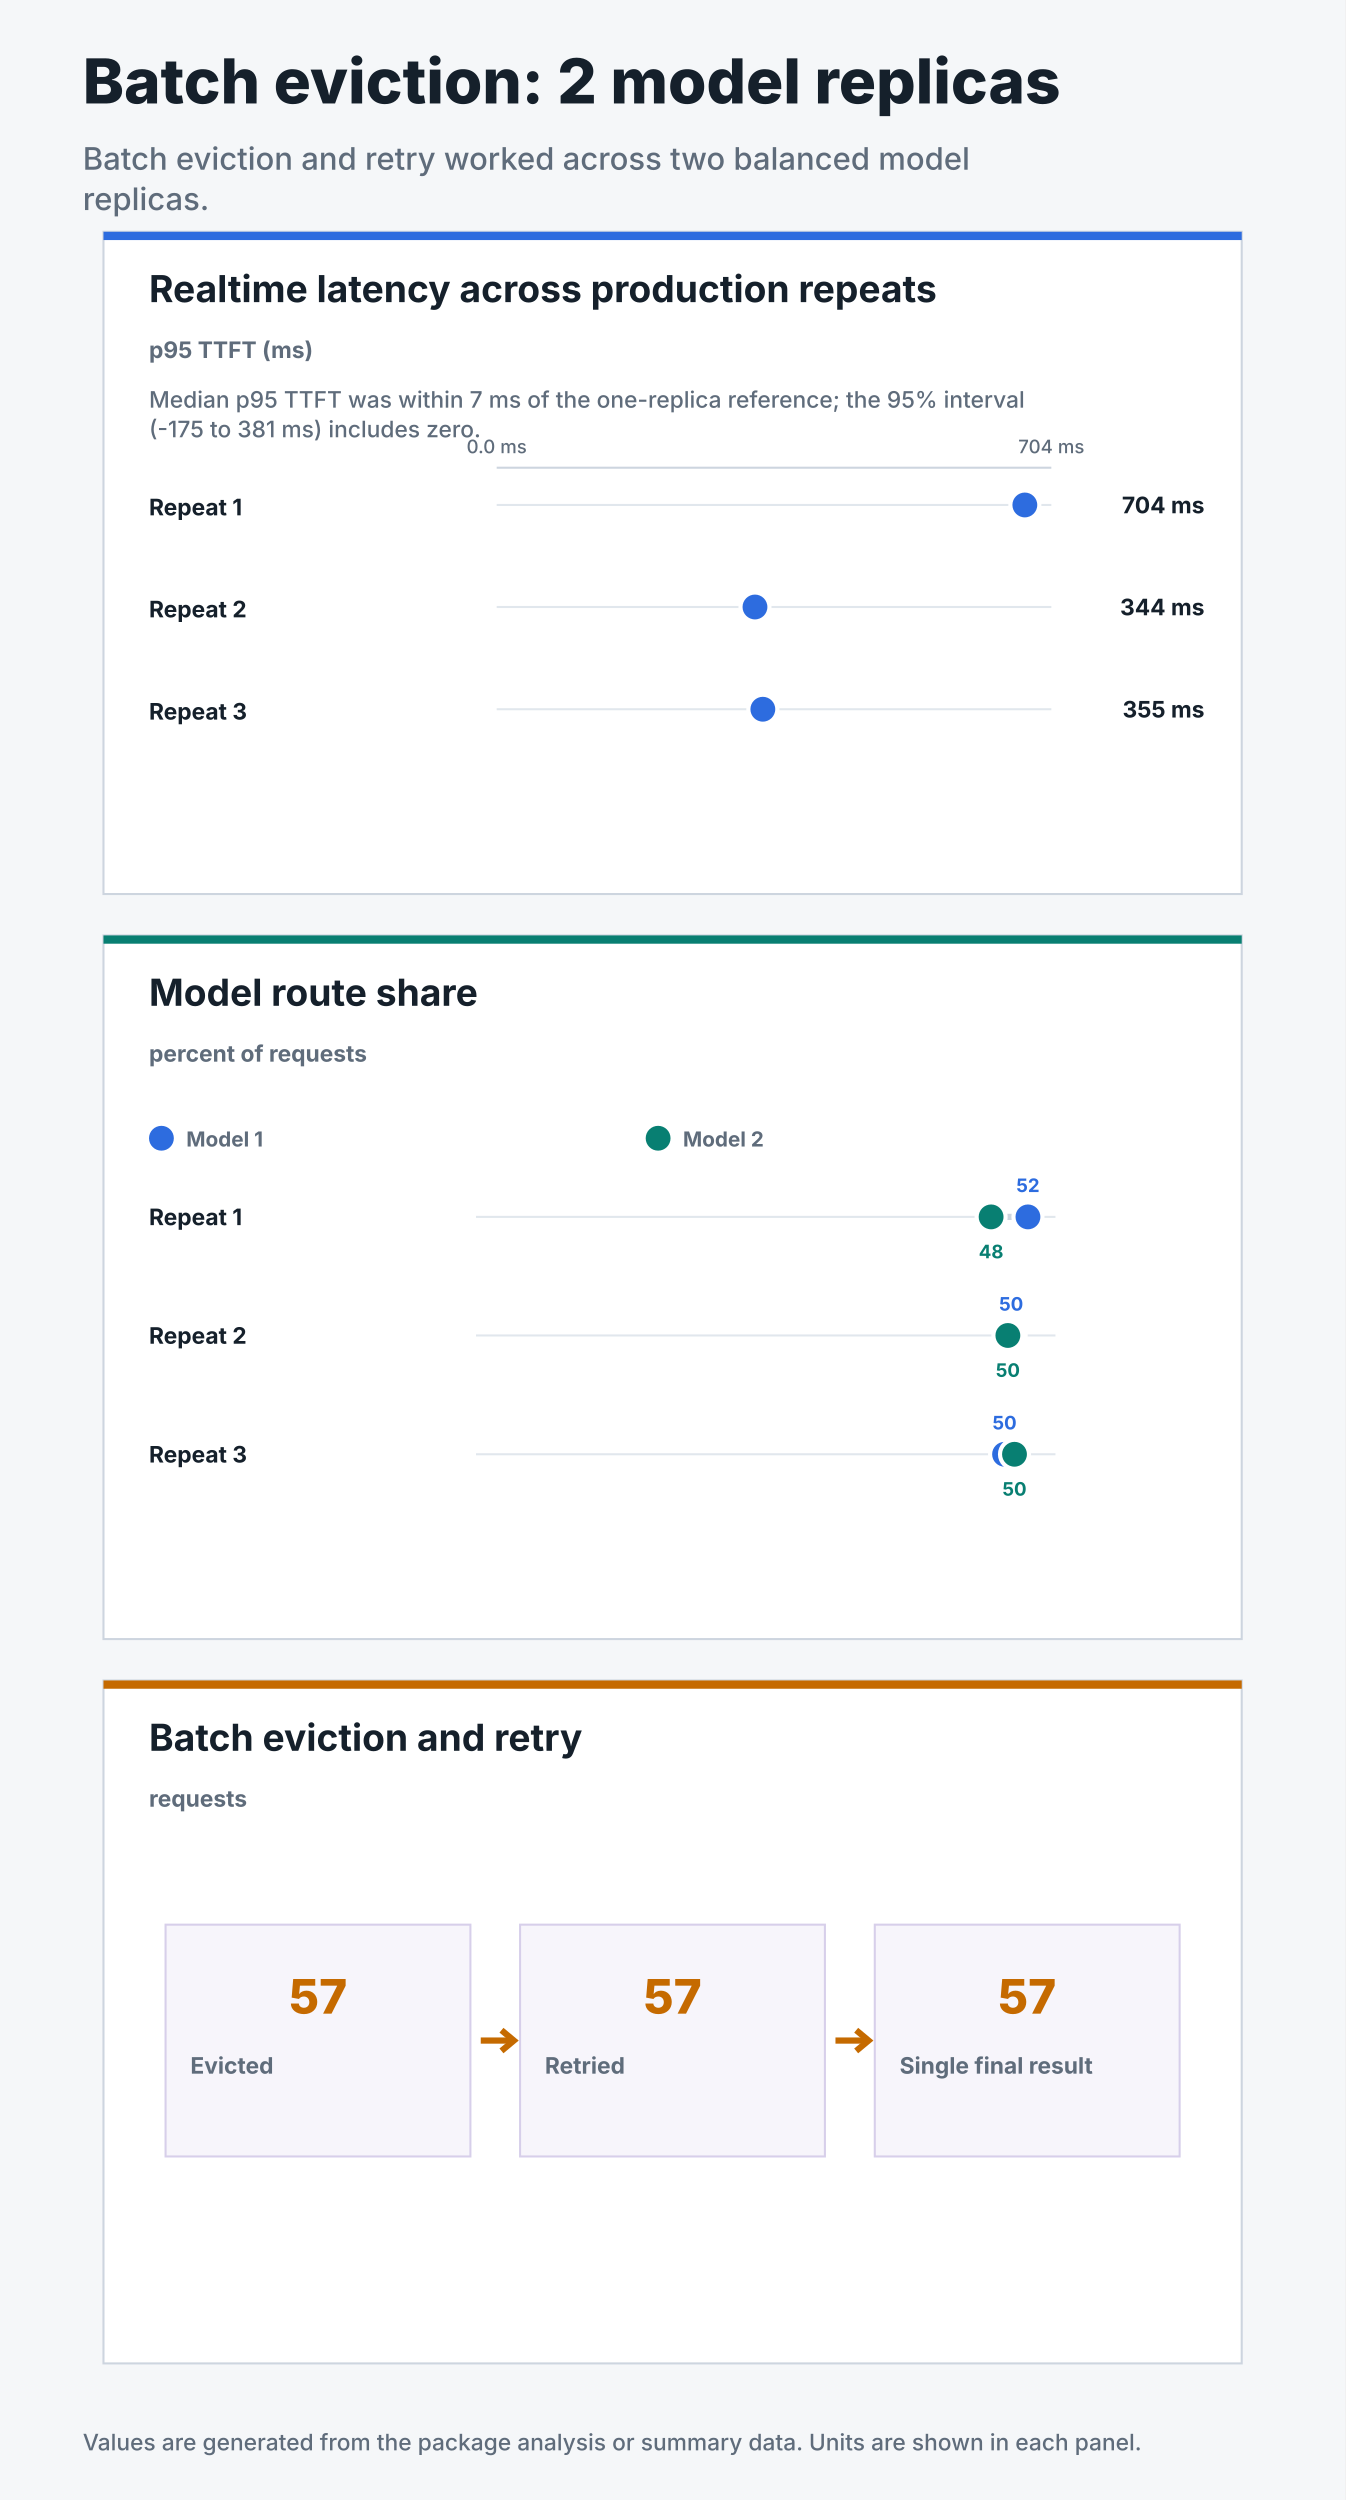
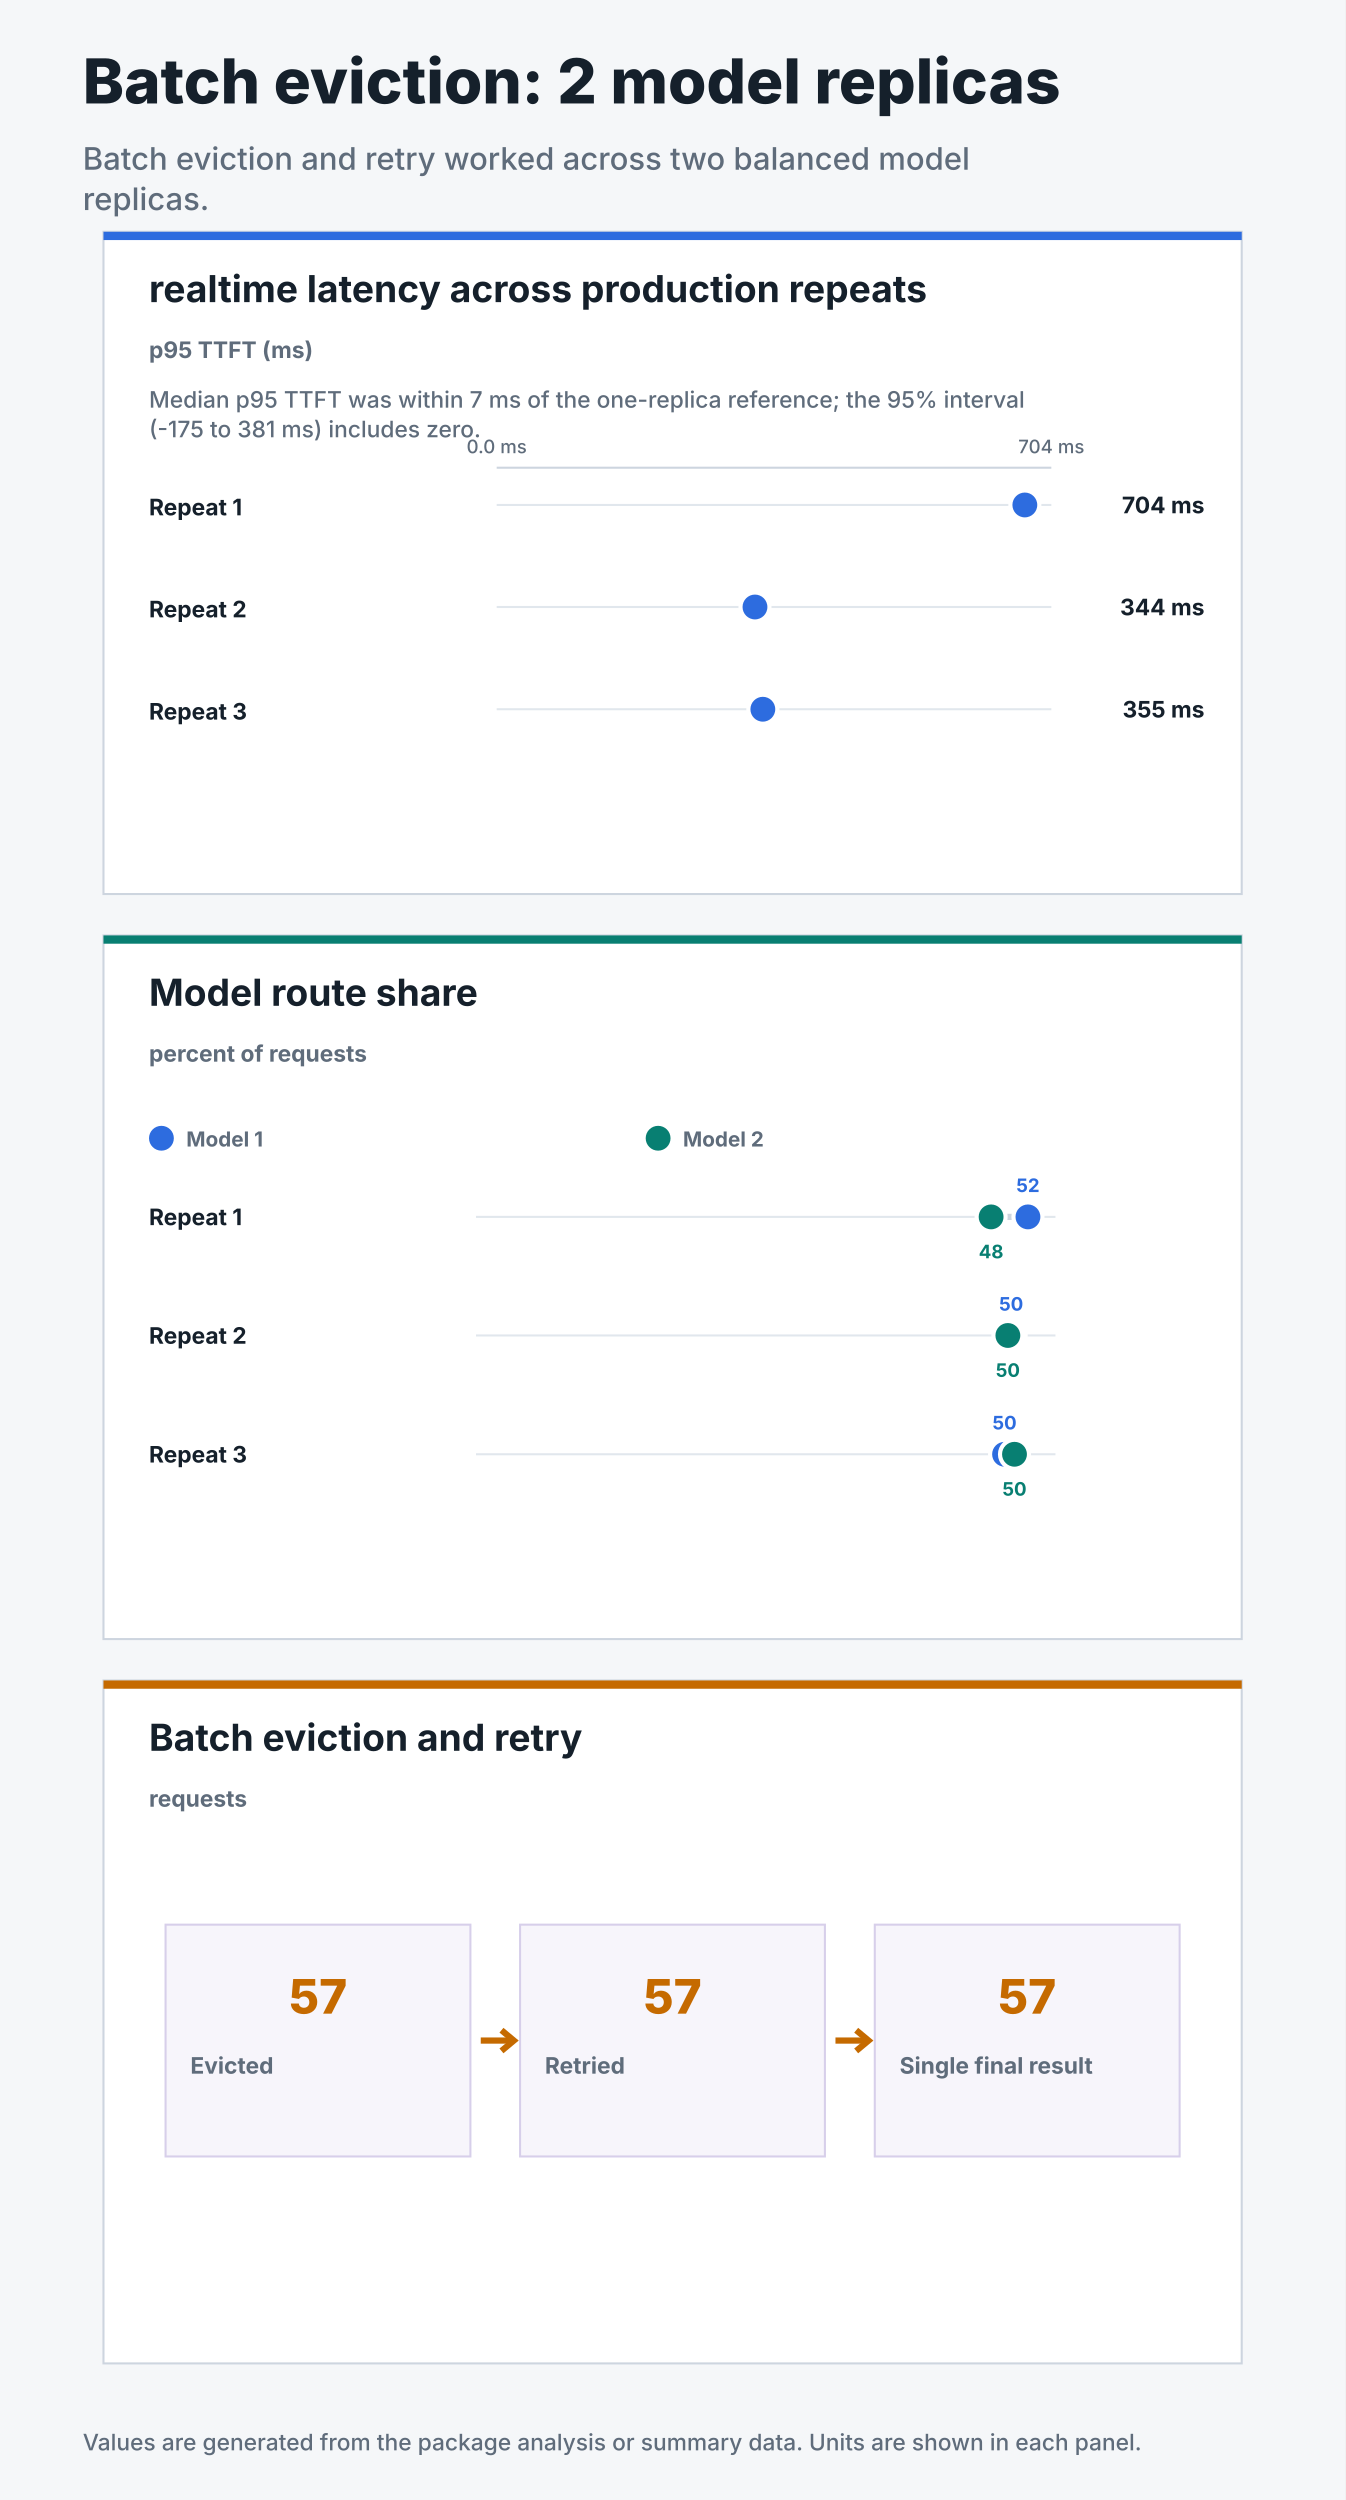
<svg xmlns="http://www.w3.org/2000/svg" width="650" height="1208" viewBox="0 0 650 1208" role="img" aria-labelledby="title desc">
  <style>text{font-family:Inter,Arial,sans-serif;letter-spacing:0}</style>
  <rect width="650" height="1208" fill="#f5f7f9" />
  <text x="40.0" y="50.0" fill="#15202b" font-size="30" font-weight="800" text-anchor="start">Batch eviction: 2 model replicas</text>
  <text x="40.0" y="82.0" fill="#5f6c7b" font-size="15" font-weight="550">
    <tspan x="40.0" dy="0.0">Batch eviction and retry worked across two balanced model</tspan>
    <tspan x="40.0" dy="19.5">replicas.</tspan>
  </text>
  <rect x="50" y="112" width="550" height="320" fill="#ffffff" stroke="#cdd5df" />
  <rect x="50" y="112" width="550" height="4" fill="#2d6cdf" />
  <text x="72.0" y="146.0" fill="#15202b" font-size="18" font-weight="750">
-     <tspan x="72.0" dy="0.0">Realtime latency across production repeats</tspan>
+     <tspan x="72.0" dy="0.0">realtime latency across production repeats</tspan>
  </text>
  <text x="72.0" y="173.0" fill="#5f6c7b" font-size="11" font-weight="650" text-anchor="start">p95 TTFT (ms)</text>
  <text x="72.0" y="197.0" fill="#5f6c7b" font-size="11" font-weight="500">
    <tspan x="72.0" dy="0.0">Median p95 TTFT was within 7 ms of the one-replica reference; the 95% interval</tspan>
    <tspan x="72.0" dy="14.3">(-175 to 381 ms) includes zero.</tspan>
  </text>
  <line x1="240" y1="226" x2="508" y2="226" stroke="#cdd5df" />
  <text x="240.0" y="219.0" fill="#5f6c7b" font-size="9" font-weight="550" text-anchor="middle">0.0 ms</text>
  <text x="508.0" y="219.0" fill="#5f6c7b" font-size="9" font-weight="550" text-anchor="middle">704 ms</text>
  <text x="72.0" y="249.0" fill="#15202b" font-size="11" font-weight="650">
    <tspan x="72.0" dy="0.0">Repeat 1</tspan>
  </text>
  <line x1="240" y1="244.0" x2="508" y2="244.0" stroke="#e1e7ed" />
  <circle cx="495.2" cy="244.0" r="7" fill="#2d6cdf" stroke="#ffffff" stroke-width="2" />
  <text x="582.0" y="248.0" fill="#15202b" font-size="11" font-weight="750" text-anchor="end">704 ms</text>
  <text x="72.0" y="298.3" fill="#15202b" font-size="11" font-weight="650">
    <tspan x="72.0" dy="0.0">Repeat 2</tspan>
  </text>
  <line x1="240" y1="293.3" x2="508" y2="293.3" stroke="#e1e7ed" />
  <circle cx="364.8" cy="293.3" r="7" fill="#2d6cdf" stroke="#ffffff" stroke-width="2" />
  <text x="582.0" y="297.3" fill="#15202b" font-size="11" font-weight="750" text-anchor="end">344 ms</text>
  <text x="72.0" y="347.7" fill="#15202b" font-size="11" font-weight="650">
    <tspan x="72.0" dy="0.0">Repeat 3</tspan>
  </text>
  <line x1="240" y1="342.7" x2="508" y2="342.7" stroke="#e1e7ed" />
  <circle cx="368.6" cy="342.7" r="7" fill="#2d6cdf" stroke="#ffffff" stroke-width="2" />
  <text x="582.0" y="346.7" fill="#15202b" font-size="11" font-weight="750" text-anchor="end">355 ms</text>
  <rect x="50" y="452" width="550" height="340" fill="#ffffff" stroke="#cdd5df" />
  <rect x="50" y="452" width="550" height="4" fill="#087f72" />
  <text x="72.0" y="486.0" fill="#15202b" font-size="18" font-weight="750">
    <tspan x="72.0" dy="0.0">Model route share</tspan>
  </text>
  <text x="72.0" y="513.0" fill="#5f6c7b" font-size="11" font-weight="650" text-anchor="start">percent of requests</text>
  <circle cx="78.0" cy="550" r="6" fill="#2d6cdf" />
  <text x="90.0" y="554.0" fill="#5f6c7b" font-size="10" font-weight="650" text-anchor="start">Model 1</text>
  <circle cx="318.0" cy="550" r="6" fill="#087f72" />
  <text x="330.0" y="554.0" fill="#5f6c7b" font-size="10" font-weight="650" text-anchor="start">Model 2</text>
  <text x="72.0" y="592.0" fill="#15202b" font-size="11" font-weight="650">
    <tspan x="72.0" dy="0.0">Repeat 1</tspan>
  </text>
  <line x1="230" y1="588.0" x2="510" y2="588.0" stroke="#e1e7ed" />
  <line x1="478.9" y1="588.0" x2="496.7" y2="588.0" stroke="#cdd5df" stroke-width="3" />
  <circle cx="496.7" cy="588.0" r="7" fill="#2d6cdf" stroke="#ffffff" stroke-width="2" />
  <text x="496.7" y="576.0" fill="#2d6cdf" font-size="9" font-weight="750" text-anchor="middle">52</text>
  <circle cx="478.9" cy="588.0" r="7" fill="#087f72" stroke="#ffffff" stroke-width="2" />
  <text x="478.9" y="608.0" fill="#087f72" font-size="9" font-weight="750" text-anchor="middle">48</text>
  <text x="72.0" y="649.3" fill="#15202b" font-size="11" font-weight="650">
    <tspan x="72.0" dy="0.0">Repeat 2</tspan>
  </text>
  <line x1="230" y1="645.3" x2="510" y2="645.3" stroke="#e1e7ed" />
  <line x1="487.0" y1="645.3" x2="488.6" y2="645.3" stroke="#cdd5df" stroke-width="3" />
  <circle cx="488.6" cy="645.3" r="7" fill="#2d6cdf" stroke="#ffffff" stroke-width="2" />
  <text x="488.6" y="633.3" fill="#2d6cdf" font-size="9" font-weight="750" text-anchor="middle">50</text>
  <circle cx="487.0" cy="645.3" r="7" fill="#087f72" stroke="#ffffff" stroke-width="2" />
  <text x="487.0" y="665.3" fill="#087f72" font-size="9" font-weight="750" text-anchor="middle">50</text>
  <text x="72.0" y="706.7" fill="#15202b" font-size="11" font-weight="650">
    <tspan x="72.0" dy="0.0">Repeat 3</tspan>
  </text>
  <line x1="230" y1="702.7" x2="510" y2="702.7" stroke="#e1e7ed" />
  <line x1="485.4" y1="702.7" x2="490.2" y2="702.7" stroke="#cdd5df" stroke-width="3" />
  <circle cx="485.4" cy="702.7" r="7" fill="#2d6cdf" stroke="#ffffff" stroke-width="2" />
  <text x="485.4" y="690.7" fill="#2d6cdf" font-size="9" font-weight="750" text-anchor="middle">50</text>
  <circle cx="490.2" cy="702.7" r="7" fill="#087f72" stroke="#ffffff" stroke-width="2" />
  <text x="490.2" y="722.7" fill="#087f72" font-size="9" font-weight="750" text-anchor="middle">50</text>
  <rect x="50" y="812" width="550" height="330" fill="#ffffff" stroke="#cdd5df" />
  <rect x="50" y="812" width="550" height="4" fill="#c56a00" />
  <text x="72.0" y="846.0" fill="#15202b" font-size="18" font-weight="750">
    <tspan x="72.0" dy="0.0">Batch eviction and retry</tspan>
  </text>
  <text x="72.0" y="873.0" fill="#5f6c7b" font-size="11" font-weight="650" text-anchor="start">requests</text>
  <rect x="80.0" y="930.0" width="147.3" height="112" fill="#f7f5fb" stroke="#d7cfea" />
  <text x="153.7" y="973.0" fill="#c56a00" font-size="23" font-weight="800" text-anchor="middle">57</text>
  <text x="92.0" y="1002.0" fill="#5f6c7b" font-size="11" font-weight="650">
    <tspan x="92.0" dy="0.0">Evicted</tspan>
  </text>
  <line x1="232.3" y1="986.0" x2="246.3" y2="986.0" stroke="#c56a00" stroke-width="3" />
  <path d="M 242.3 981.0 L 248.3 986.0 L 242.3 991.0" fill="none" stroke="#c56a00" stroke-width="3" />
  <rect x="251.3" y="930.0" width="147.3" height="112" fill="#f7f5fb" stroke="#d7cfea" />
  <text x="325.0" y="973.0" fill="#c56a00" font-size="23" font-weight="800" text-anchor="middle">57</text>
  <text x="263.3" y="1002.0" fill="#5f6c7b" font-size="11" font-weight="650">
    <tspan x="263.3" dy="0.0">Retried</tspan>
  </text>
  <line x1="403.7" y1="986.0" x2="417.7" y2="986.0" stroke="#c56a00" stroke-width="3" />
  <path d="M 413.7 981.0 L 419.7 986.0 L 413.7 991.0" fill="none" stroke="#c56a00" stroke-width="3" />
  <rect x="422.7" y="930.0" width="147.3" height="112" fill="#f7f5fb" stroke="#d7cfea" />
  <text x="496.3" y="973.0" fill="#c56a00" font-size="23" font-weight="800" text-anchor="middle">57</text>
  <text x="434.7" y="1002.0" fill="#5f6c7b" font-size="11" font-weight="650">
    <tspan x="434.7" dy="0.0">Single final result</tspan>
  </text>
  <text x="40.0" y="1184.0" fill="#5f6c7b" font-size="11" font-weight="500" text-anchor="start">Values are generated from the package analysis or summary data. Units are shown in each panel.</text>
</svg>
